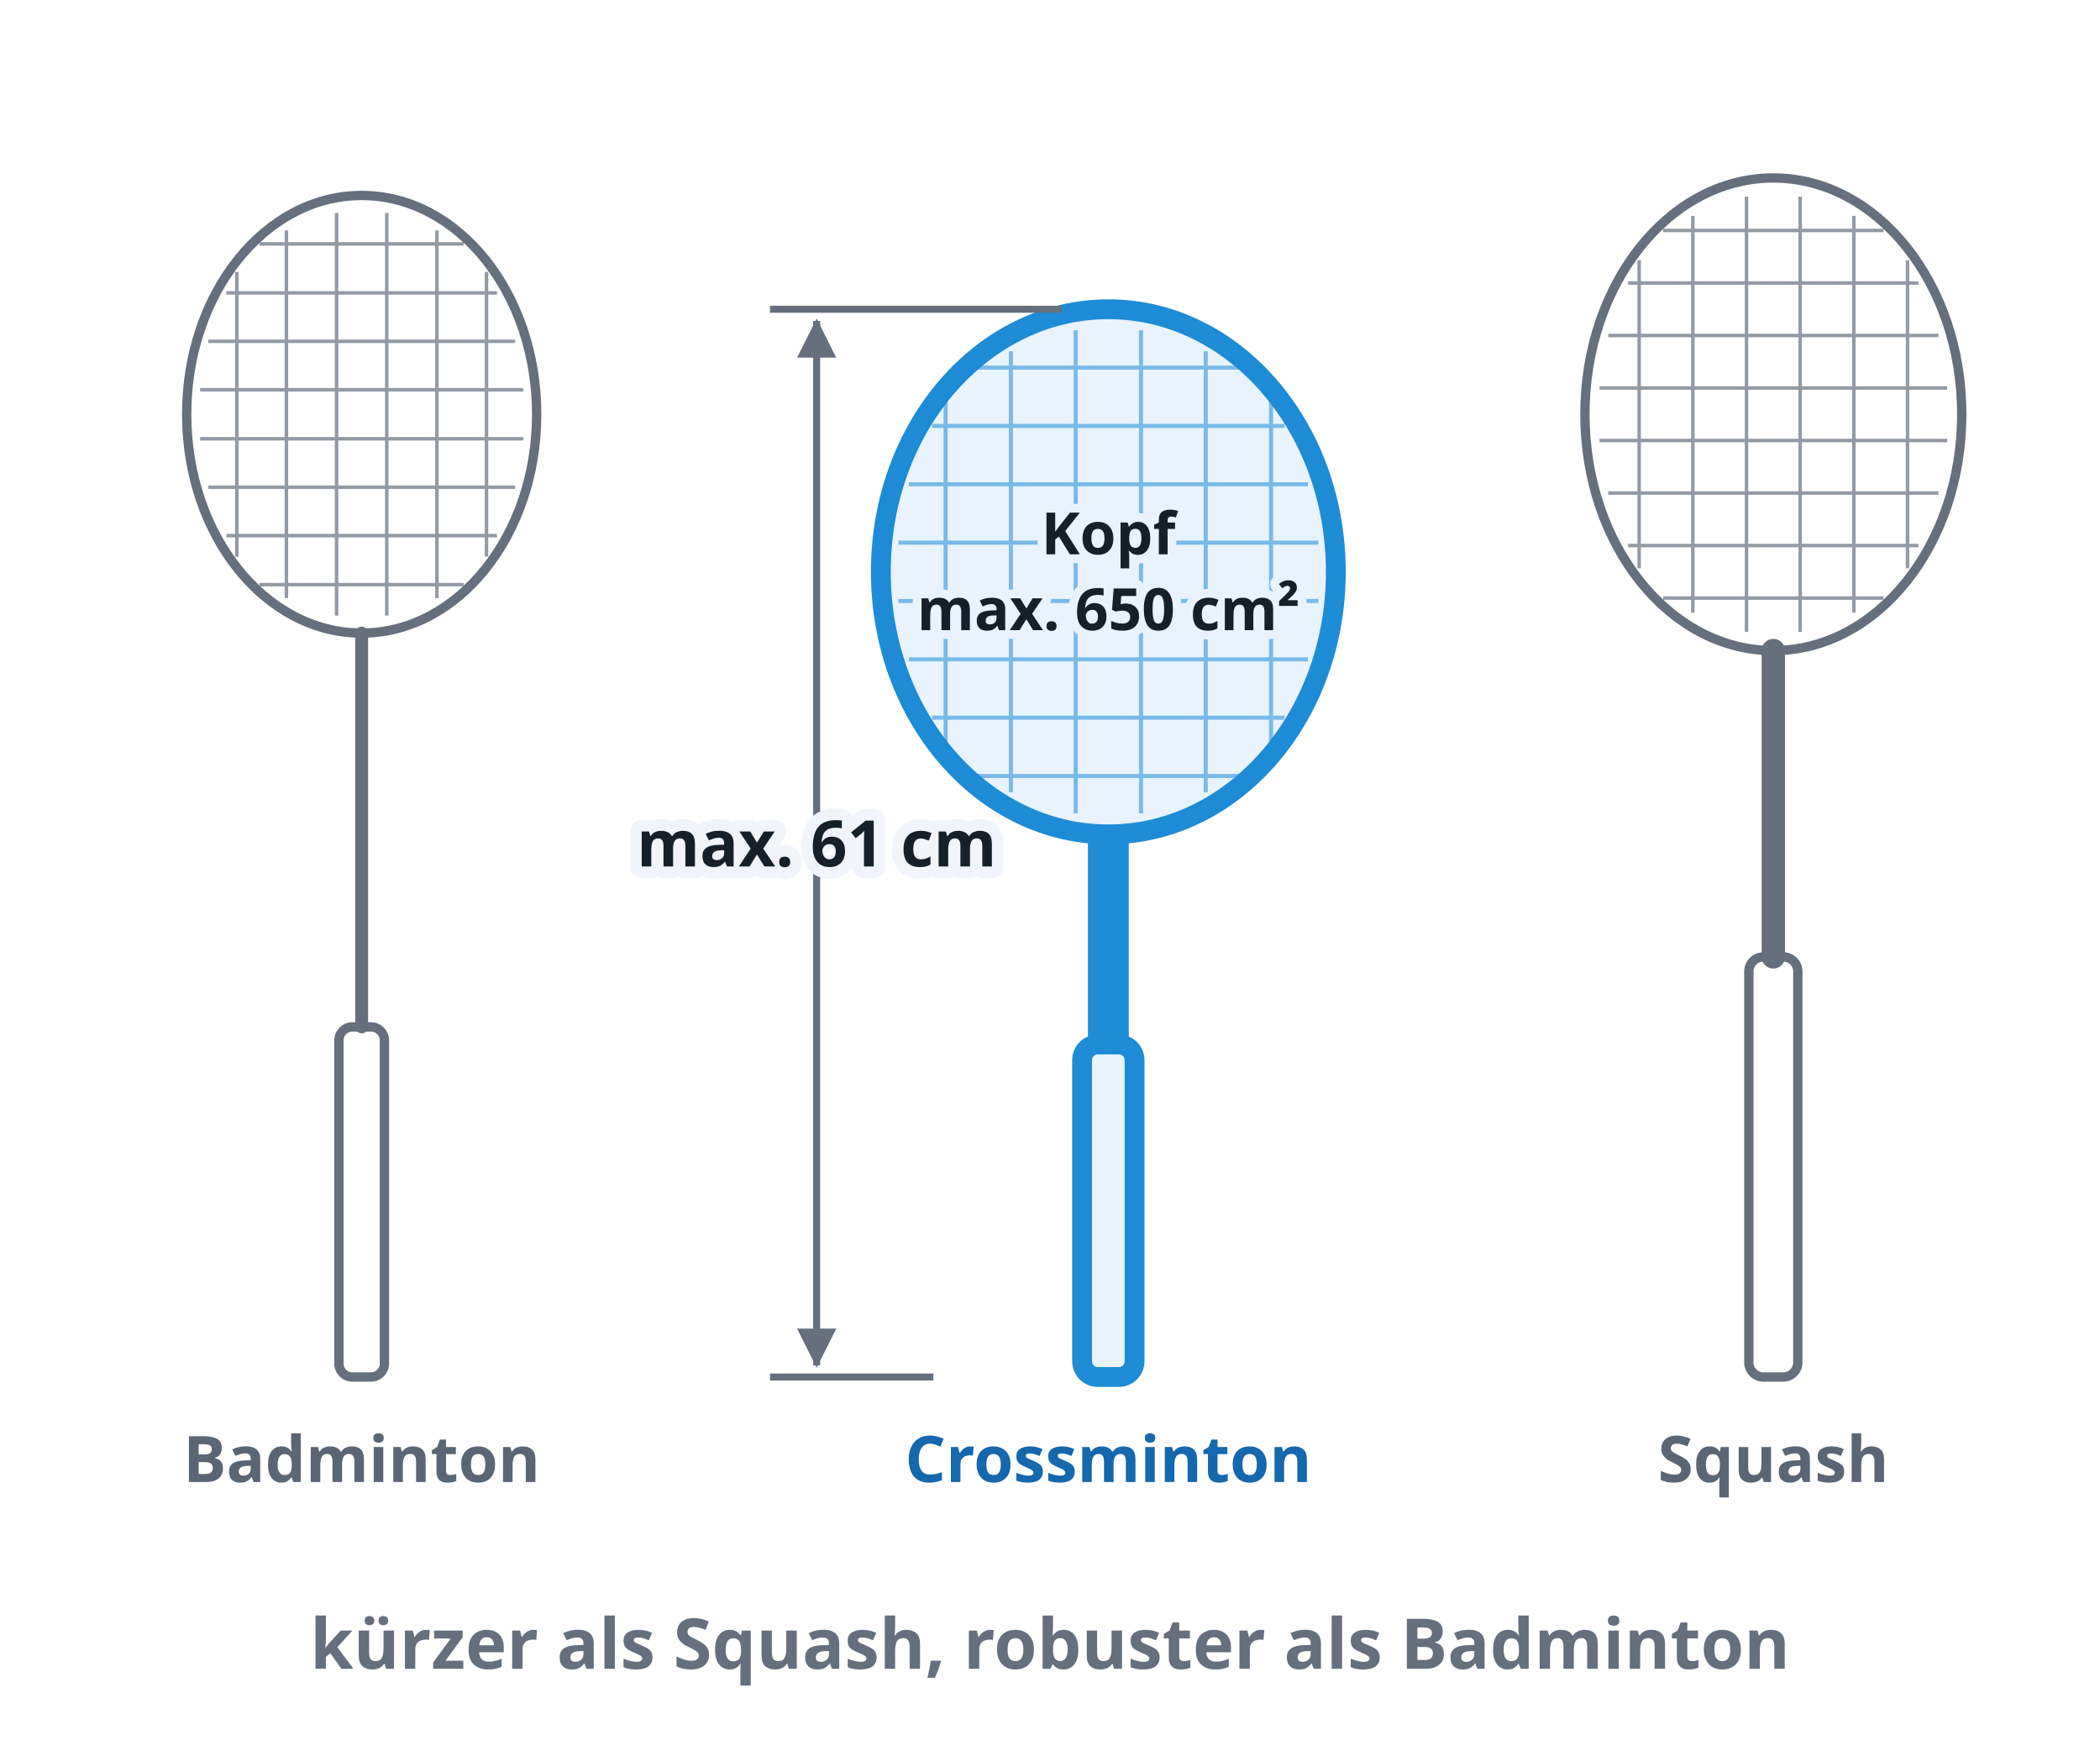
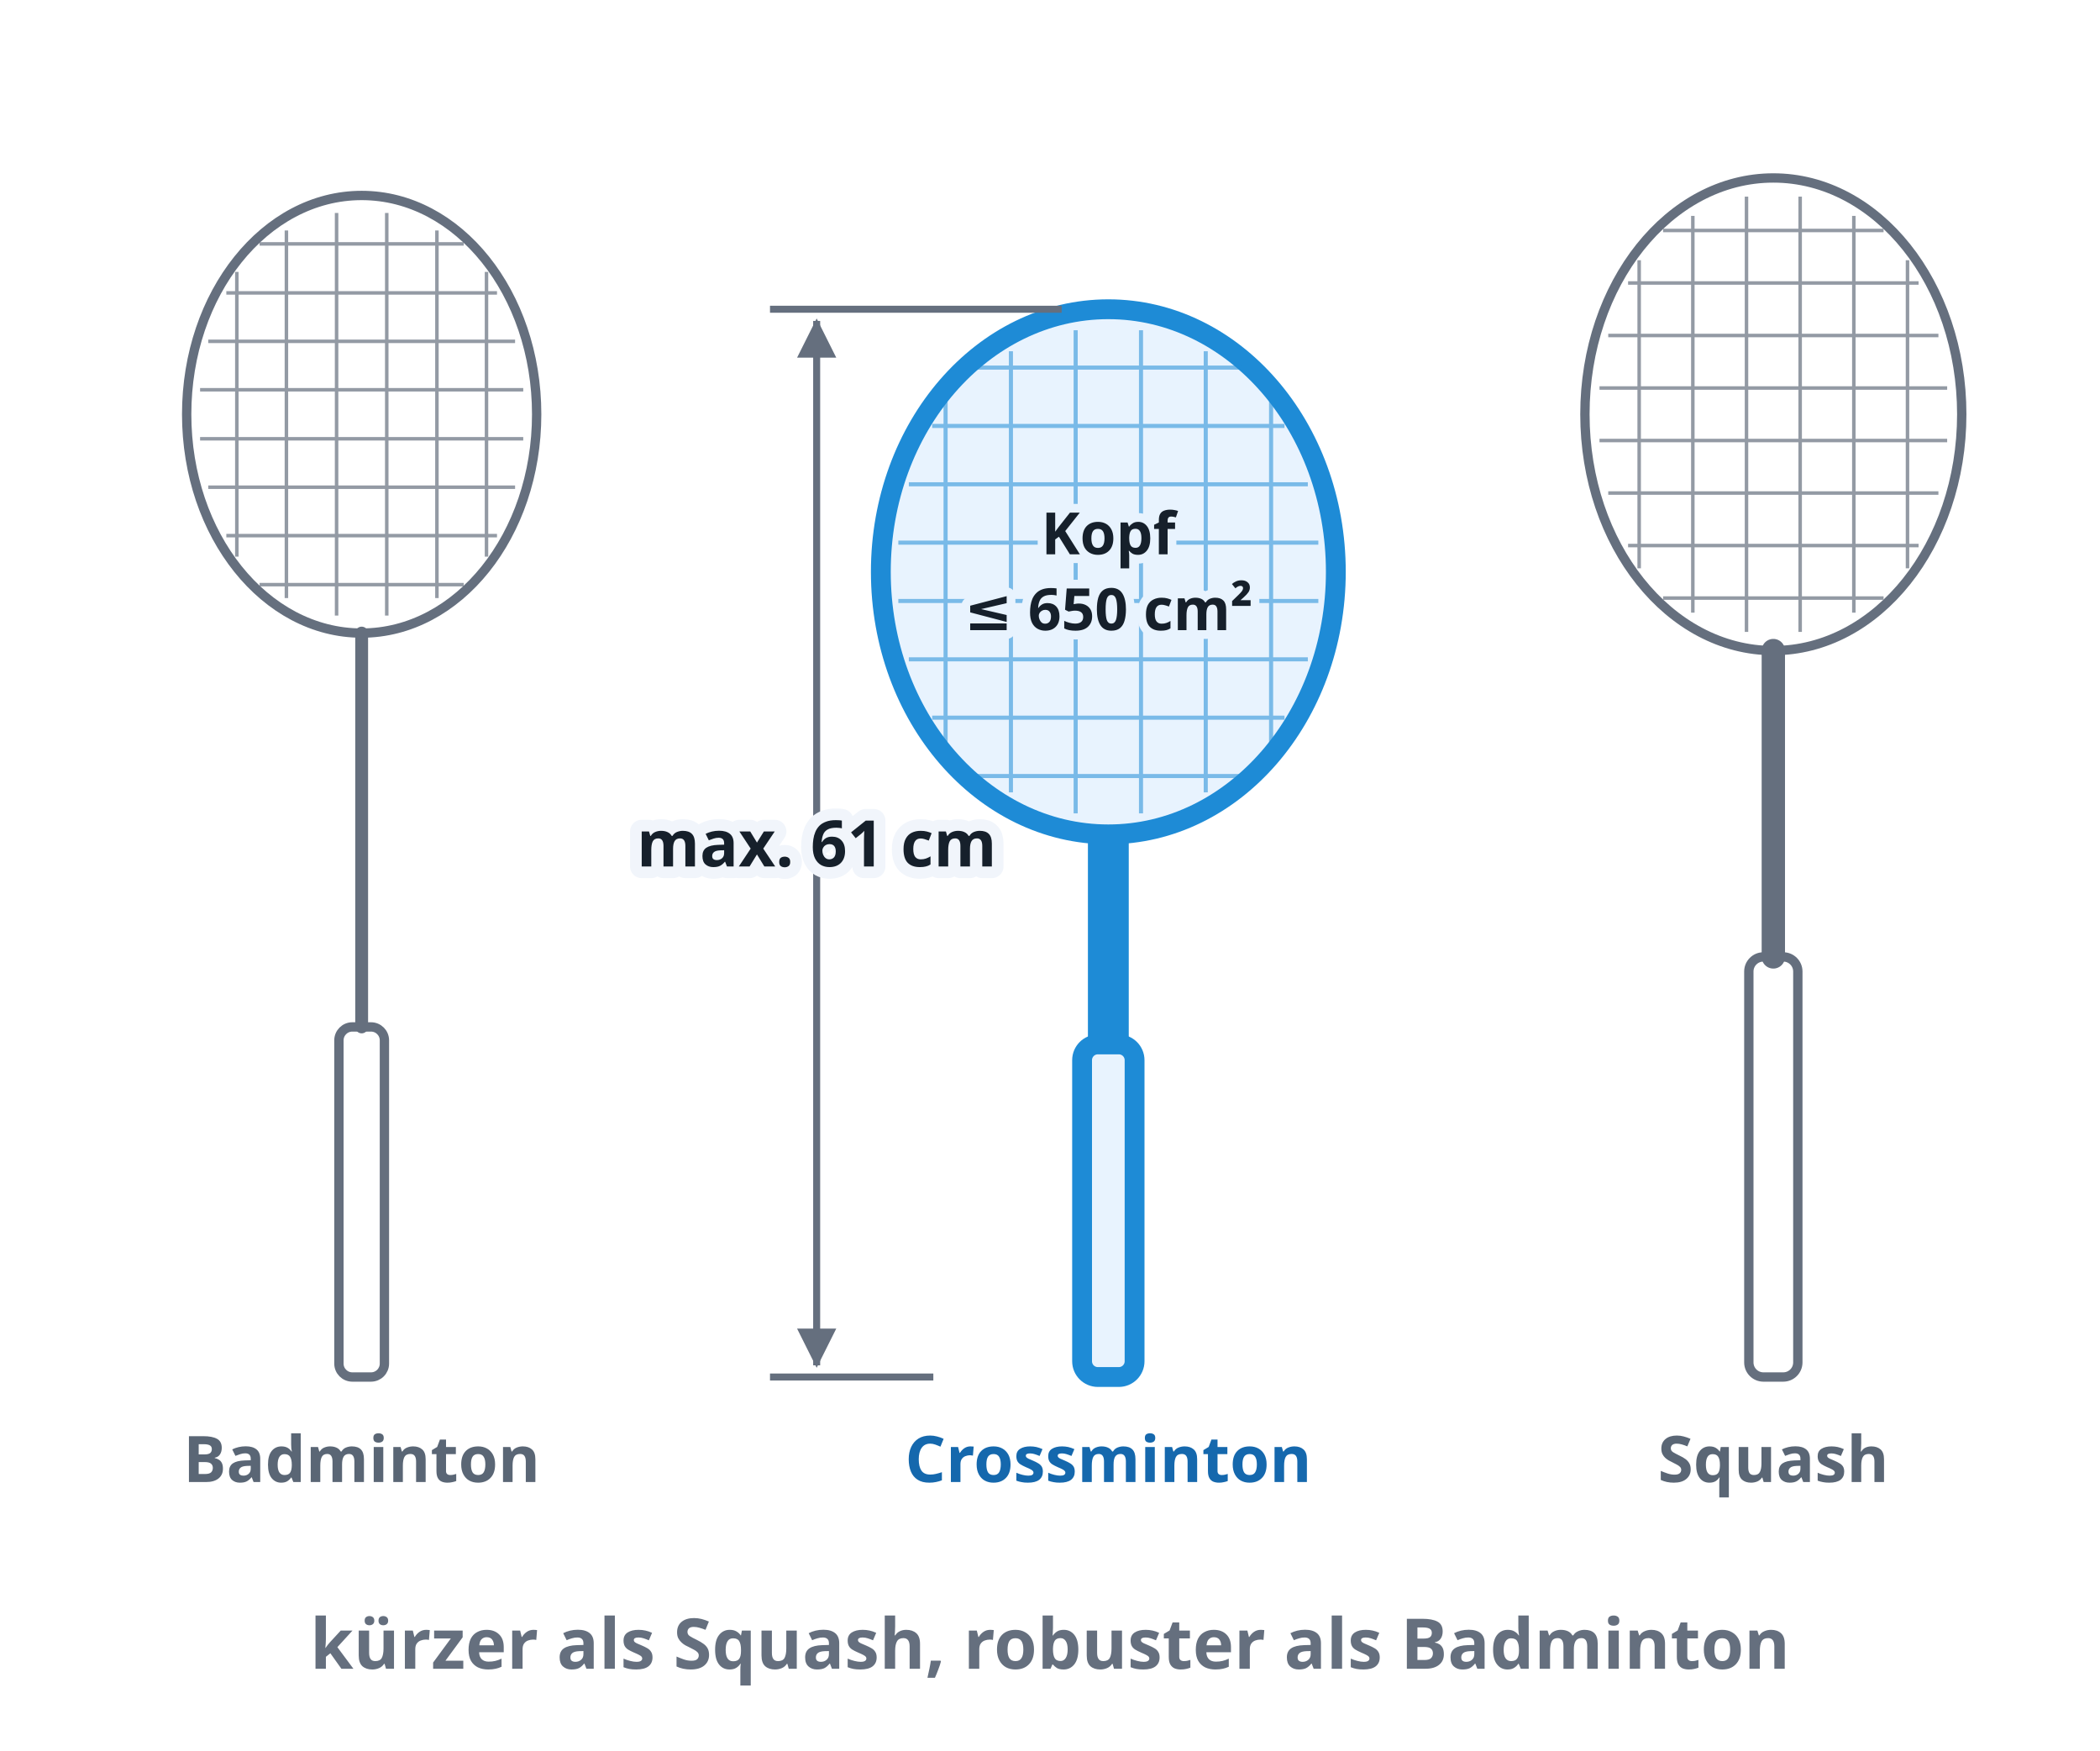
<svg xmlns="http://www.w3.org/2000/svg" viewBox="0 0 360 300" role="img" aria-label="Drei Schläger maßstäblich nebeneinander. Links ein Badmintonschläger, lang und filigran, rechts ein Squashschläger, ebenfalls lang. In der Mitte der Crossminton-Schläger: kürzer, mit kräftigerem Rahmen. Die Regeln erlauben höchstens 61 Zentimeter Länge und einen Kopf von höchstens 650 Quadratzentimetern.">
  <style>
    .s-griff{fill:var(--flaeche,#fff);stroke:var(--tinte-2,#5a6675);stroke-width:1.6;stroke-linejoin:round}
    .s-hand{fill:var(--tinte,#16202b);stroke:var(--flaeche-2,#f1f5fb);stroke-width:2;stroke-linejoin:round}
    .s-kerbe{fill:none;stroke:var(--flaeche-2,#f1f5fb);stroke-width:1.6;stroke-linecap:round}
    .s-links{text-anchor:start}
    .s-rechts{text-anchor:end}
    .s-druck{fill:none;stroke:var(--tinte-3,#656f7e);stroke-width:1.6;stroke-linecap:round}
    .s-finger{fill:var(--primaer-weich,#e8f3fe);stroke:var(--primaer-dunkel,#1e8bd6);stroke-width:2}
    .s-rahmen{fill:none;stroke:var(--tinte-3,#656f7e);stroke-width:1.6}
    .s-saiten{fill:none;stroke:var(--tinte-3,#656f7e);stroke-width:0.6;opacity:.7}
    .s-schaft{fill:none;stroke:var(--tinte-3,#656f7e);stroke-linecap:round}
    .s-cmkopf{fill:var(--primaer-weich,#e8f3fe);stroke:var(--primaer-dunkel,#1e8bd6);stroke-width:3.4}
    .s-cmsaiten{fill:none;stroke:var(--primaer-dunkel,#1e8bd6);stroke-width:0.7;opacity:.55}
    .s-cmschaft{fill:none;stroke:var(--primaer-dunkel,#1e8bd6);stroke-linecap:round}
    .s-masz{fill:none;stroke:var(--tinte-3,#656f7e);stroke-width:1.2}
    .s-pfeil{fill:var(--tinte-3,#656f7e)}
    .s-apfeil{fill:var(--primaer-dunkel,#1e8bd6)}
    .s-saite{fill:var(--tinte,#16202b)}
    .s-saite2{fill:none;stroke:var(--tinte,#16202b);stroke-width:1.6}
    .s-bett{fill:none;stroke:var(--tinte,#16202b);stroke-width:2.2;stroke-linecap:round}
    .s-rahmenstueck{fill:var(--tinte-2,#5a6675)}
    .s-faecher{fill:var(--primaer-weich,#e8f3fe);stroke:var(--primaer-dunkel,#1e8bd6);stroke-width:1;stroke-dasharray:2 3}
    .s-flug{fill:none;stroke:var(--primaer-dunkel,#1e8bd6);stroke-width:2.4;stroke-linecap:round}
    .s-ball{fill:var(--tinte,#16202b)}
    .s-trenner{fill:none;stroke:var(--tinte-3,#656f7e);stroke-width:1;stroke-dasharray:3 4;opacity:.7}
    .s-titel{fill:var(--tinte,#16202b);font:700 12px/1 system-ui,sans-serif;text-anchor:middle}
    .s-name{fill:var(--tinte-2,#5a6675);font:600 11px/1 system-ui,sans-serif;text-anchor:middle}
    .s-name2{fill:var(--primaer-tief,#1568ad);font:700 11px/1 system-ui,sans-serif;text-anchor:middle}
    .s-teil{fill:var(--tinte-3,#656f7e);font:600 10px/1 system-ui,sans-serif;text-anchor:middle;paint-order:stroke;stroke:var(--flaeche-2,#f1f5fb);stroke-width:3;stroke-linejoin:round}
    .s-teilw{fill:var(--tinte,#16202b);font:600 10px/1 system-ui,sans-serif;text-anchor:middle;paint-order:stroke;stroke:var(--primaer-weich,#e8f3fe);stroke-width:3;stroke-linejoin:round}
    .s-zahl{fill:var(--tinte,#16202b);font:700 11px/1 system-ui,sans-serif;text-anchor:middle;paint-order:stroke;stroke:var(--flaeche-2,#f1f5fb);stroke-width:4;stroke-linejoin:round}
    .st{fill:var(--tinte-3,#656f7e);font:600 12px/1 system-ui,sans-serif;text-anchor:middle}
  </style>
  <defs>
    <marker id="mp" viewBox="0 0 10 10" markerWidth="7" markerHeight="7" refX="8.5" refY="5" orient="auto-start-reverse">
      <path d="M1,1 L9,5 L1,9 Z" class="s-pfeil" />
    </marker>
    <marker id="ma" viewBox="0 0 10 10" markerWidth="6" markerHeight="6" refX="8" refY="5" orient="auto">
      <path d="M1,1 L9,5 L1,9 Z" class="s-apfeil" />
    </marker>
  </defs>
  <path class="s-schaft" stroke-width="2.2" d="M62,108.5L62,176" />
  <rect class="s-rahmen" x="58.1" y="176" width="7.8" height="60" rx="2.3" />
  <ellipse class="s-rahmen" cx="62" cy="71" rx="30" ry="37.5" stroke-width="1.6" />
  <path class="s-saiten" d="M40.6,46.6L40.6,95.4M49.1,39.5L49.1,102.5M57.7,36.5L57.7,105.5M66.3,36.5L66.3,105.5M74.9,39.5L74.9,102.5M83.4,46.6L83.4,95.4M44.5,41.8L79.5,41.8M38.8,50.2L85.2,50.2M35.7,58.5L88.3,58.5M34.3,66.8L89.7,66.8M34.3,75.2L89.7,75.2M35.7,83.5L88.3,83.5M38.8,91.8L85.2,91.8M44.5,100.2L79.5,100.2" />
  <path class="s-schaft" stroke-width="4" d="M304,111.5L304,164" />
  <rect class="s-rahmen" x="299.8" y="164" width="8.4" height="72" rx="2.5" />
  <ellipse class="s-rahmen" cx="304" cy="71" rx="32.3" ry="40.5" stroke-width="2.4" />
  <path class="s-saiten" d="M281,44.6L281,97.4M290.2,37L290.2,105M299.4,33.7L299.4,108.3M308.6,33.7L308.6,108.3M317.8,37L317.8,105M327,44.6L327,97.4M285.1,39.5L322.9,39.5M279.1,48.5L328.9,48.5M275.7,57.5L332.3,57.5M274.2,66.5L333.8,66.5M274.2,75.5L333.8,75.5M275.7,84.5L332.3,84.5M279.1,93.5L328.9,93.5M285.1,102.5L322.9,102.5" />
  <path class="s-cmschaft" stroke-width="7" d="M190,143L190,179" />
  <rect class="s-cmkopf" x="185.5" y="179" width="9" height="57" rx="2.7" />
  <ellipse class="s-cmkopf" cx="190" cy="98" rx="39" ry="45" stroke-width="3.4" />
  <path class="s-cmsaiten" d="M162.1,68.7L162.1,127.3M173.3,60.2L173.3,135.8M184.4,56.6L184.4,139.4M195.6,56.6L195.6,139.4M206.7,60.2L206.7,135.8M217.9,68.7L217.9,127.3M167.2,63L212.8,63M159.8,73L220.2,73M155.8,83L224.2,83M154,93L226,93M154,103L226,103M155.8,113L224.2,113M159.8,123L220.2,123M167.2,133L212.8,133" />
  <path class="s-masz" d="M132,53L182,53M132,236L160,236" />
  <path class="s-masz" d="M140,55L140,234" marker-start="url(#mp)" marker-end="url(#mp)" />
  <text class="s-zahl" x="140" y="148.5">max. 61 cm</text>
  <text class="s-teilw" x="190" y="95">Kopf</text>
-   <text class="s-teilw" x="190" y="108">max. 650 cm²</text>
+   <text class="s-teilw" x="190" y="108">≤ 650 cm²</text>
  <text class="s-name" x="62" y="254">Badminton</text>
  <text class="s-name2" x="190" y="254">Crossminton</text>
  <text class="s-name" x="304" y="254">Squash</text>
  <text class="st" x="180" y="286">kürzer als Squash, robuster als Badminton</text>
</svg>
